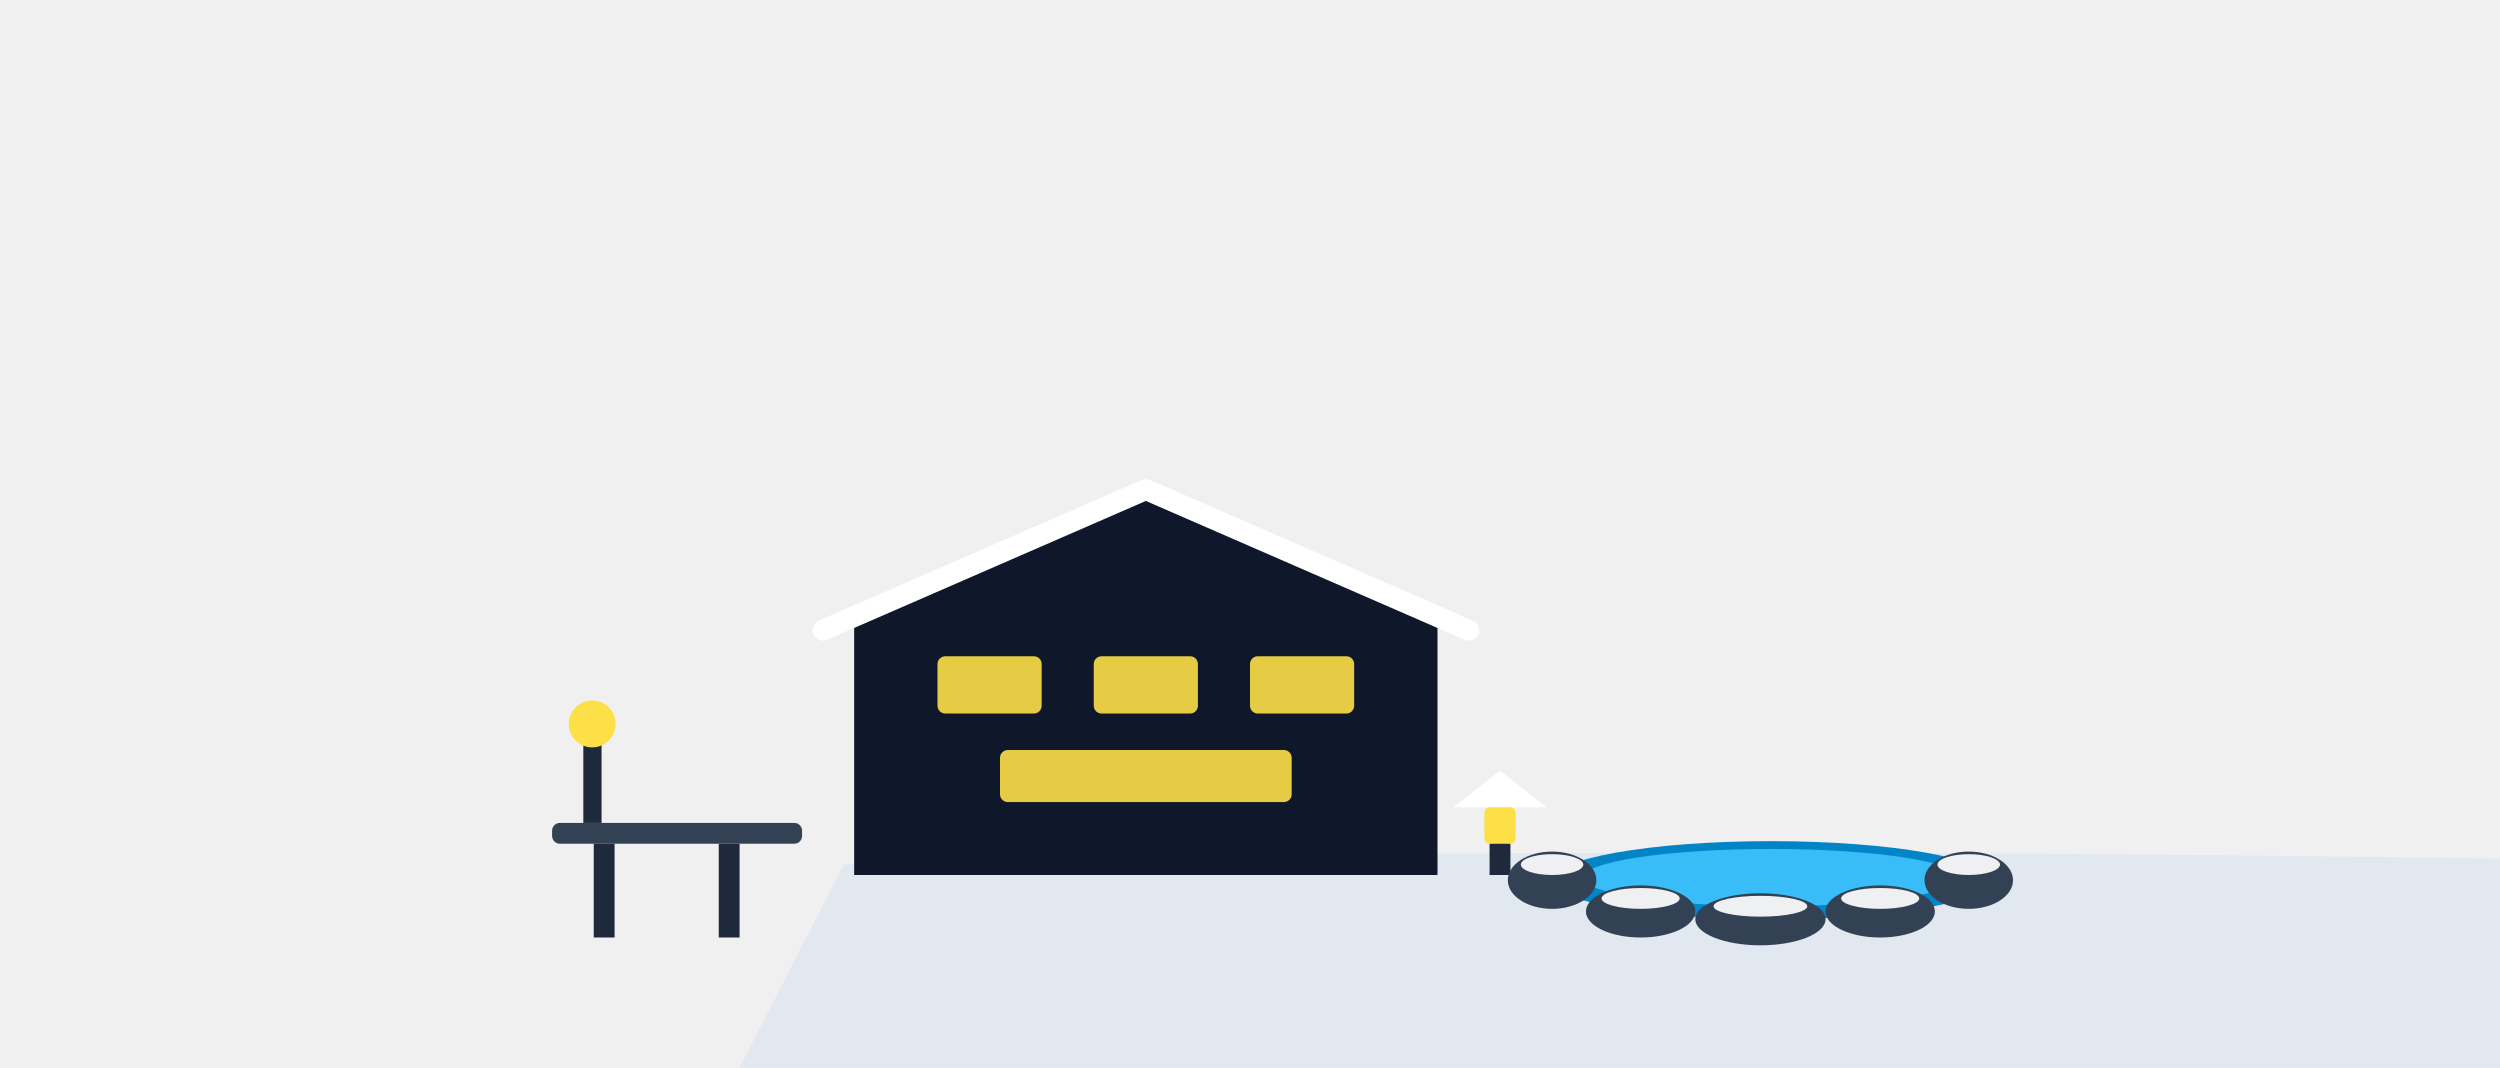
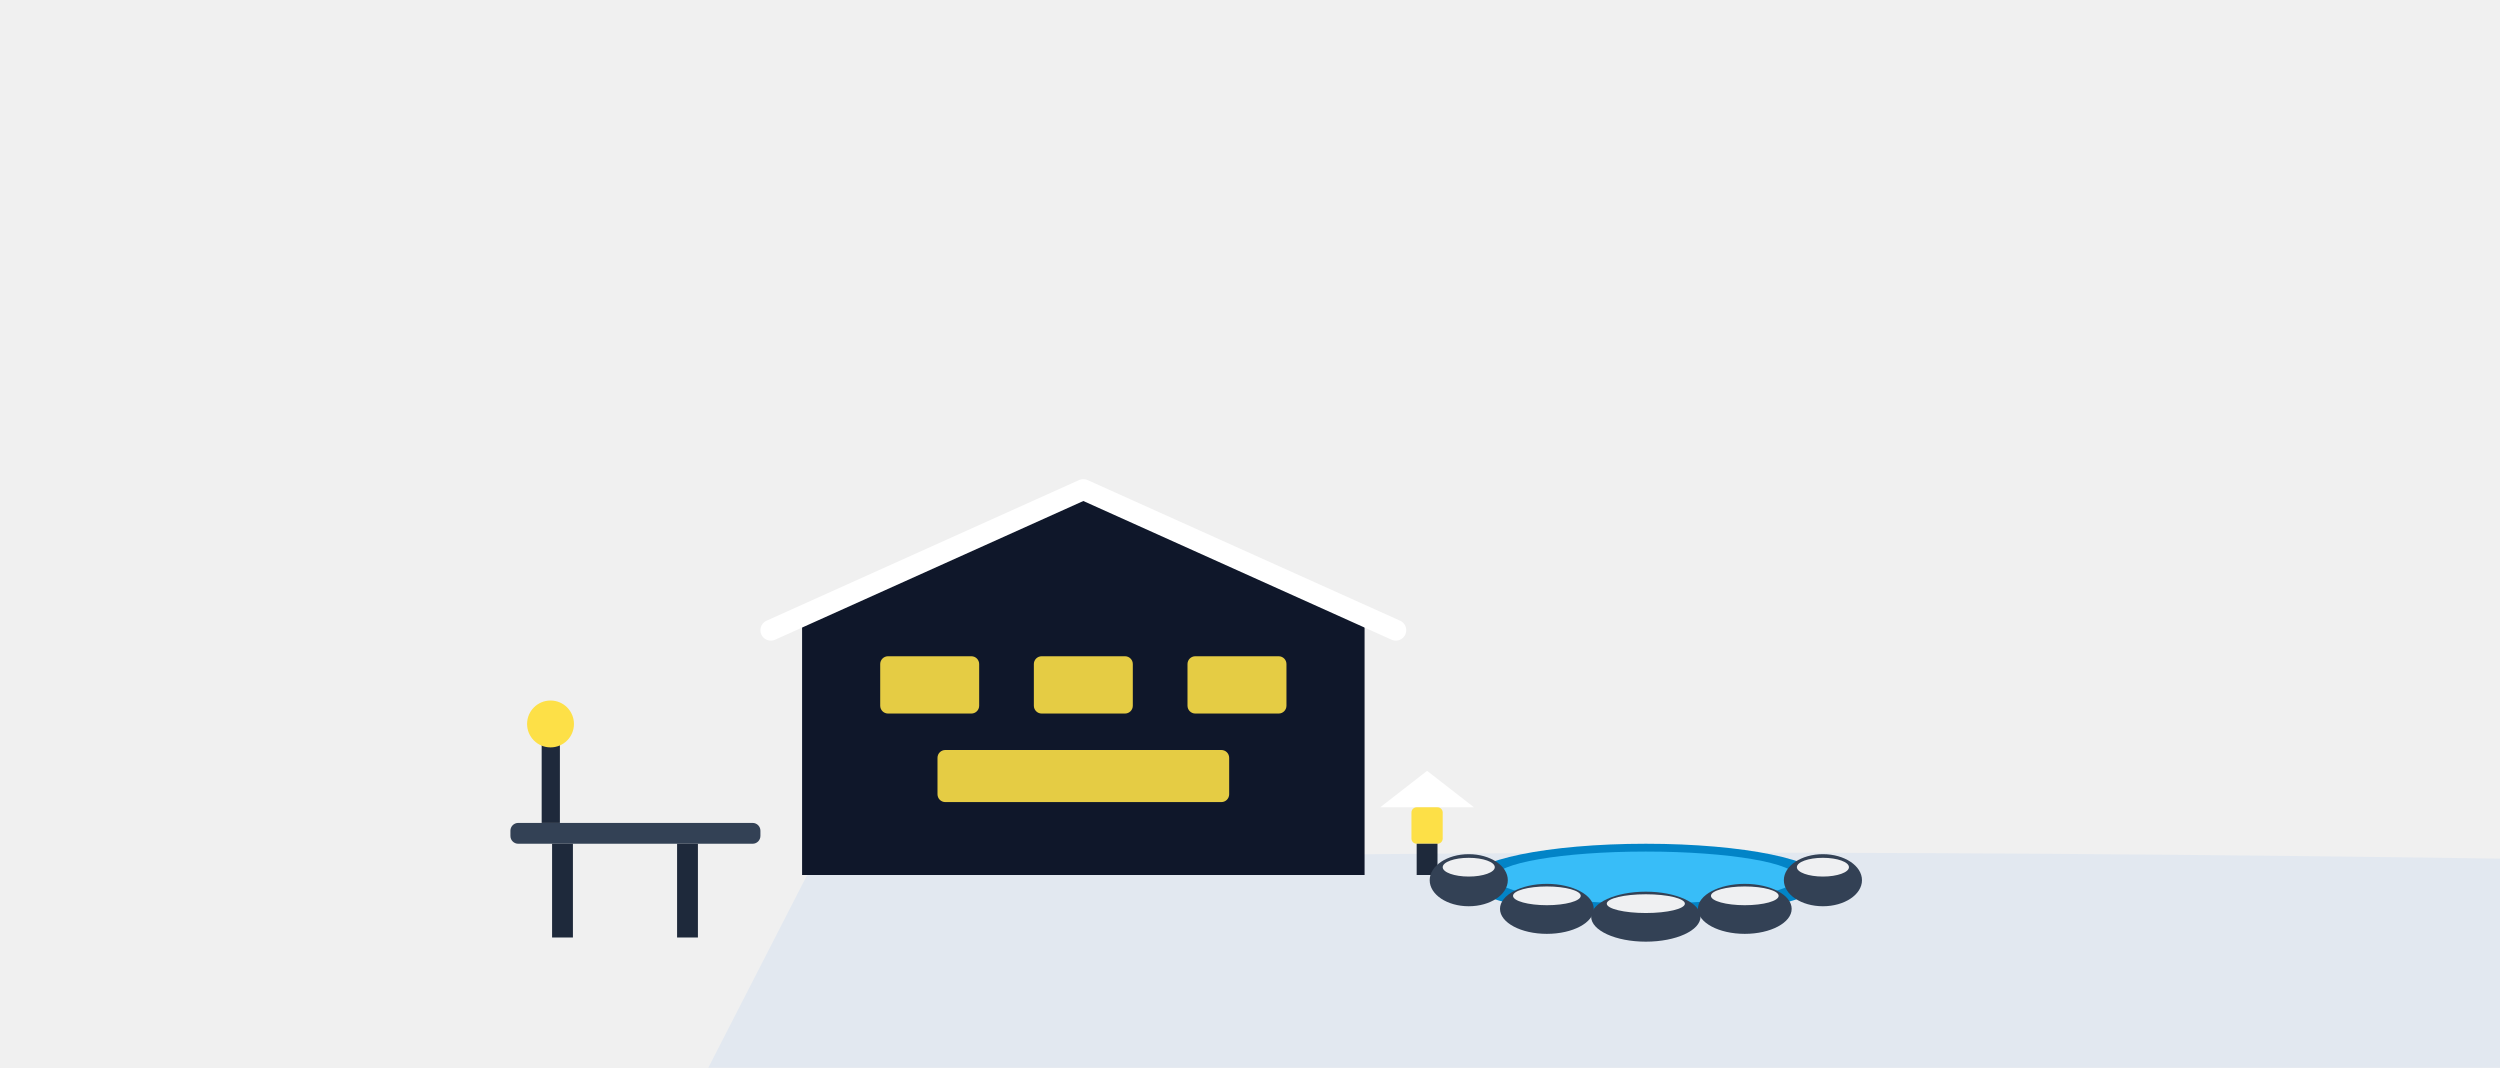
- <svg xmlns="http://www.w3.org/2000/svg" viewBox="0 0 480 205" class="scene-svg" preserveAspectRatio="xMidYMax slice">
-   <path d="M 142,205 L 162,166 Q 290,162 490,165 L 490,205 Z" fill="#e2e8f0" />
-   <rect x="106" y="158" width="48" height="4" rx="1.5" fill="#334155" />
-   <rect x="114" y="162" width="4" height="18" fill="#1e293b" />
-   <rect x="138" y="162" width="4" height="18" fill="#1e293b" />
-   <rect x="112" y="142" width="3.5" height="16" fill="#1e293b" />
-   <circle cx="113.7" cy="139" r="4.5" fill="#fde047" />
-   <path d="M 164,168 L 164,120 L 220,96 L 276,120 L 276,168 Z" fill="#0f172a" />
-   <polyline points="158,121 220,94 282,121" fill="none" stroke="#ffffff" stroke-width="4" stroke-linecap="round" stroke-linejoin="round" />
+ <svg xmlns="http://www.w3.org/2000/svg" viewBox="0 0 480 205" class="scene-svg" preserveAspectRatio="xMidYMax meet" overflow="visible">
+   <path d="M 136,205 L 156,166 Q 290,162 490,165 Q 920,162 1360,166 T 1880,165 L 1880,205 Z" fill="#e2e8f0" />
+   <rect x="98" y="158" width="48" height="4" rx="1.5" fill="#334155" />
+   <rect x="106" y="162" width="4" height="18" fill="#1e293b" />
+   <rect x="130" y="162" width="4" height="18" fill="#1e293b" />
+   <rect x="104" y="142" width="3.5" height="16" fill="#1e293b" />
+   <circle cx="105.7" cy="139" r="4.5" fill="#fde047" />
+   <path d="M 154,168 L 154,120 L 208,96 L 262,120 L 262,168 Z" fill="#0f172a" />
+   <polyline points="148,121 208,94 268,121" fill="none" stroke="#ffffff" stroke-width="4" stroke-linecap="round" stroke-linejoin="round" />
  <g fill="#fde047" opacity="0.9">
-     <rect x="180" y="126" width="20" height="11" rx="1.5" />
-     <rect x="210" y="126" width="20" height="11" rx="1.5" />
-     <rect x="240" y="126" width="20" height="11" rx="1.5" />
-     <rect x="192" y="144" width="56" height="10" rx="1.5" />
+     <rect x="169" y="126" width="19" height="11" rx="1.5" />
+     <rect x="198.5" y="126" width="19" height="11" rx="1.5" />
+     <rect x="228" y="126" width="19" height="11" rx="1.5" />
+     <rect x="180" y="144" width="56" height="10" rx="1.5" />
  </g>
-   <polygon points="288,148 279,155 297,155" fill="#ffffff" />
-   <rect x="285" y="155" width="6" height="7" rx="1" fill="#fde047" />
-   <rect x="286" y="162" width="4" height="6" fill="#1e293b" />
-   <ellipse cx="340" cy="169" rx="42" ry="7.5" fill="#0284c7" />
-   <ellipse cx="340" cy="168.5" rx="36" ry="5.5" fill="#38bdf8" />
+   <polygon points="274,148 265,155 283,155" fill="#ffffff" />
+   <rect x="271" y="155" width="6" height="7" rx="1" fill="#fde047" />
+   <rect x="272" y="162" width="4" height="6" fill="#1e293b" />
+   <ellipse cx="316" cy="169" rx="34" ry="7" fill="#0284c7" />
+   <ellipse cx="316" cy="168.5" rx="29" ry="5" fill="#38bdf8" />
  <g fill="#334155">
-     <ellipse cx="298" cy="169" rx="8.5" ry="5.5" />
-     <ellipse cx="315" cy="175" rx="10.5" ry="5" />
-     <ellipse cx="338" cy="176.5" rx="12.5" ry="5" />
-     <ellipse cx="361" cy="175" rx="10.5" ry="5" />
-     <ellipse cx="378" cy="169" rx="8.5" ry="5.5" />
+     <ellipse cx="282" cy="169" rx="7.5" ry="5" />
+     <ellipse cx="297" cy="174.5" rx="9" ry="4.8" />
+     <ellipse cx="316" cy="176" rx="10.5" ry="4.8" />
+     <ellipse cx="335" cy="174.5" rx="9" ry="4.8" />
+     <ellipse cx="350" cy="169" rx="7.5" ry="5" />
  </g>
  <g fill="#ffffff" opacity="0.92">
-     <ellipse cx="298" cy="166" rx="6" ry="2" />
-     <ellipse cx="315" cy="172.5" rx="7.5" ry="2" />
-     <ellipse cx="338" cy="174" rx="9" ry="2" />
-     <ellipse cx="361" cy="172.5" rx="7.5" ry="2" />
-     <ellipse cx="378" cy="166" rx="6" ry="2" />
+     <ellipse cx="282" cy="166.5" rx="5" ry="1.8" />
+     <ellipse cx="297" cy="172" rx="6.5" ry="1.8" />
+     <ellipse cx="316" cy="173.5" rx="7.5" ry="1.8" />
+     <ellipse cx="335" cy="172" rx="6.5" ry="1.8" />
+     <ellipse cx="350" cy="166.5" rx="5" ry="1.8" />
  </g>
</svg>
